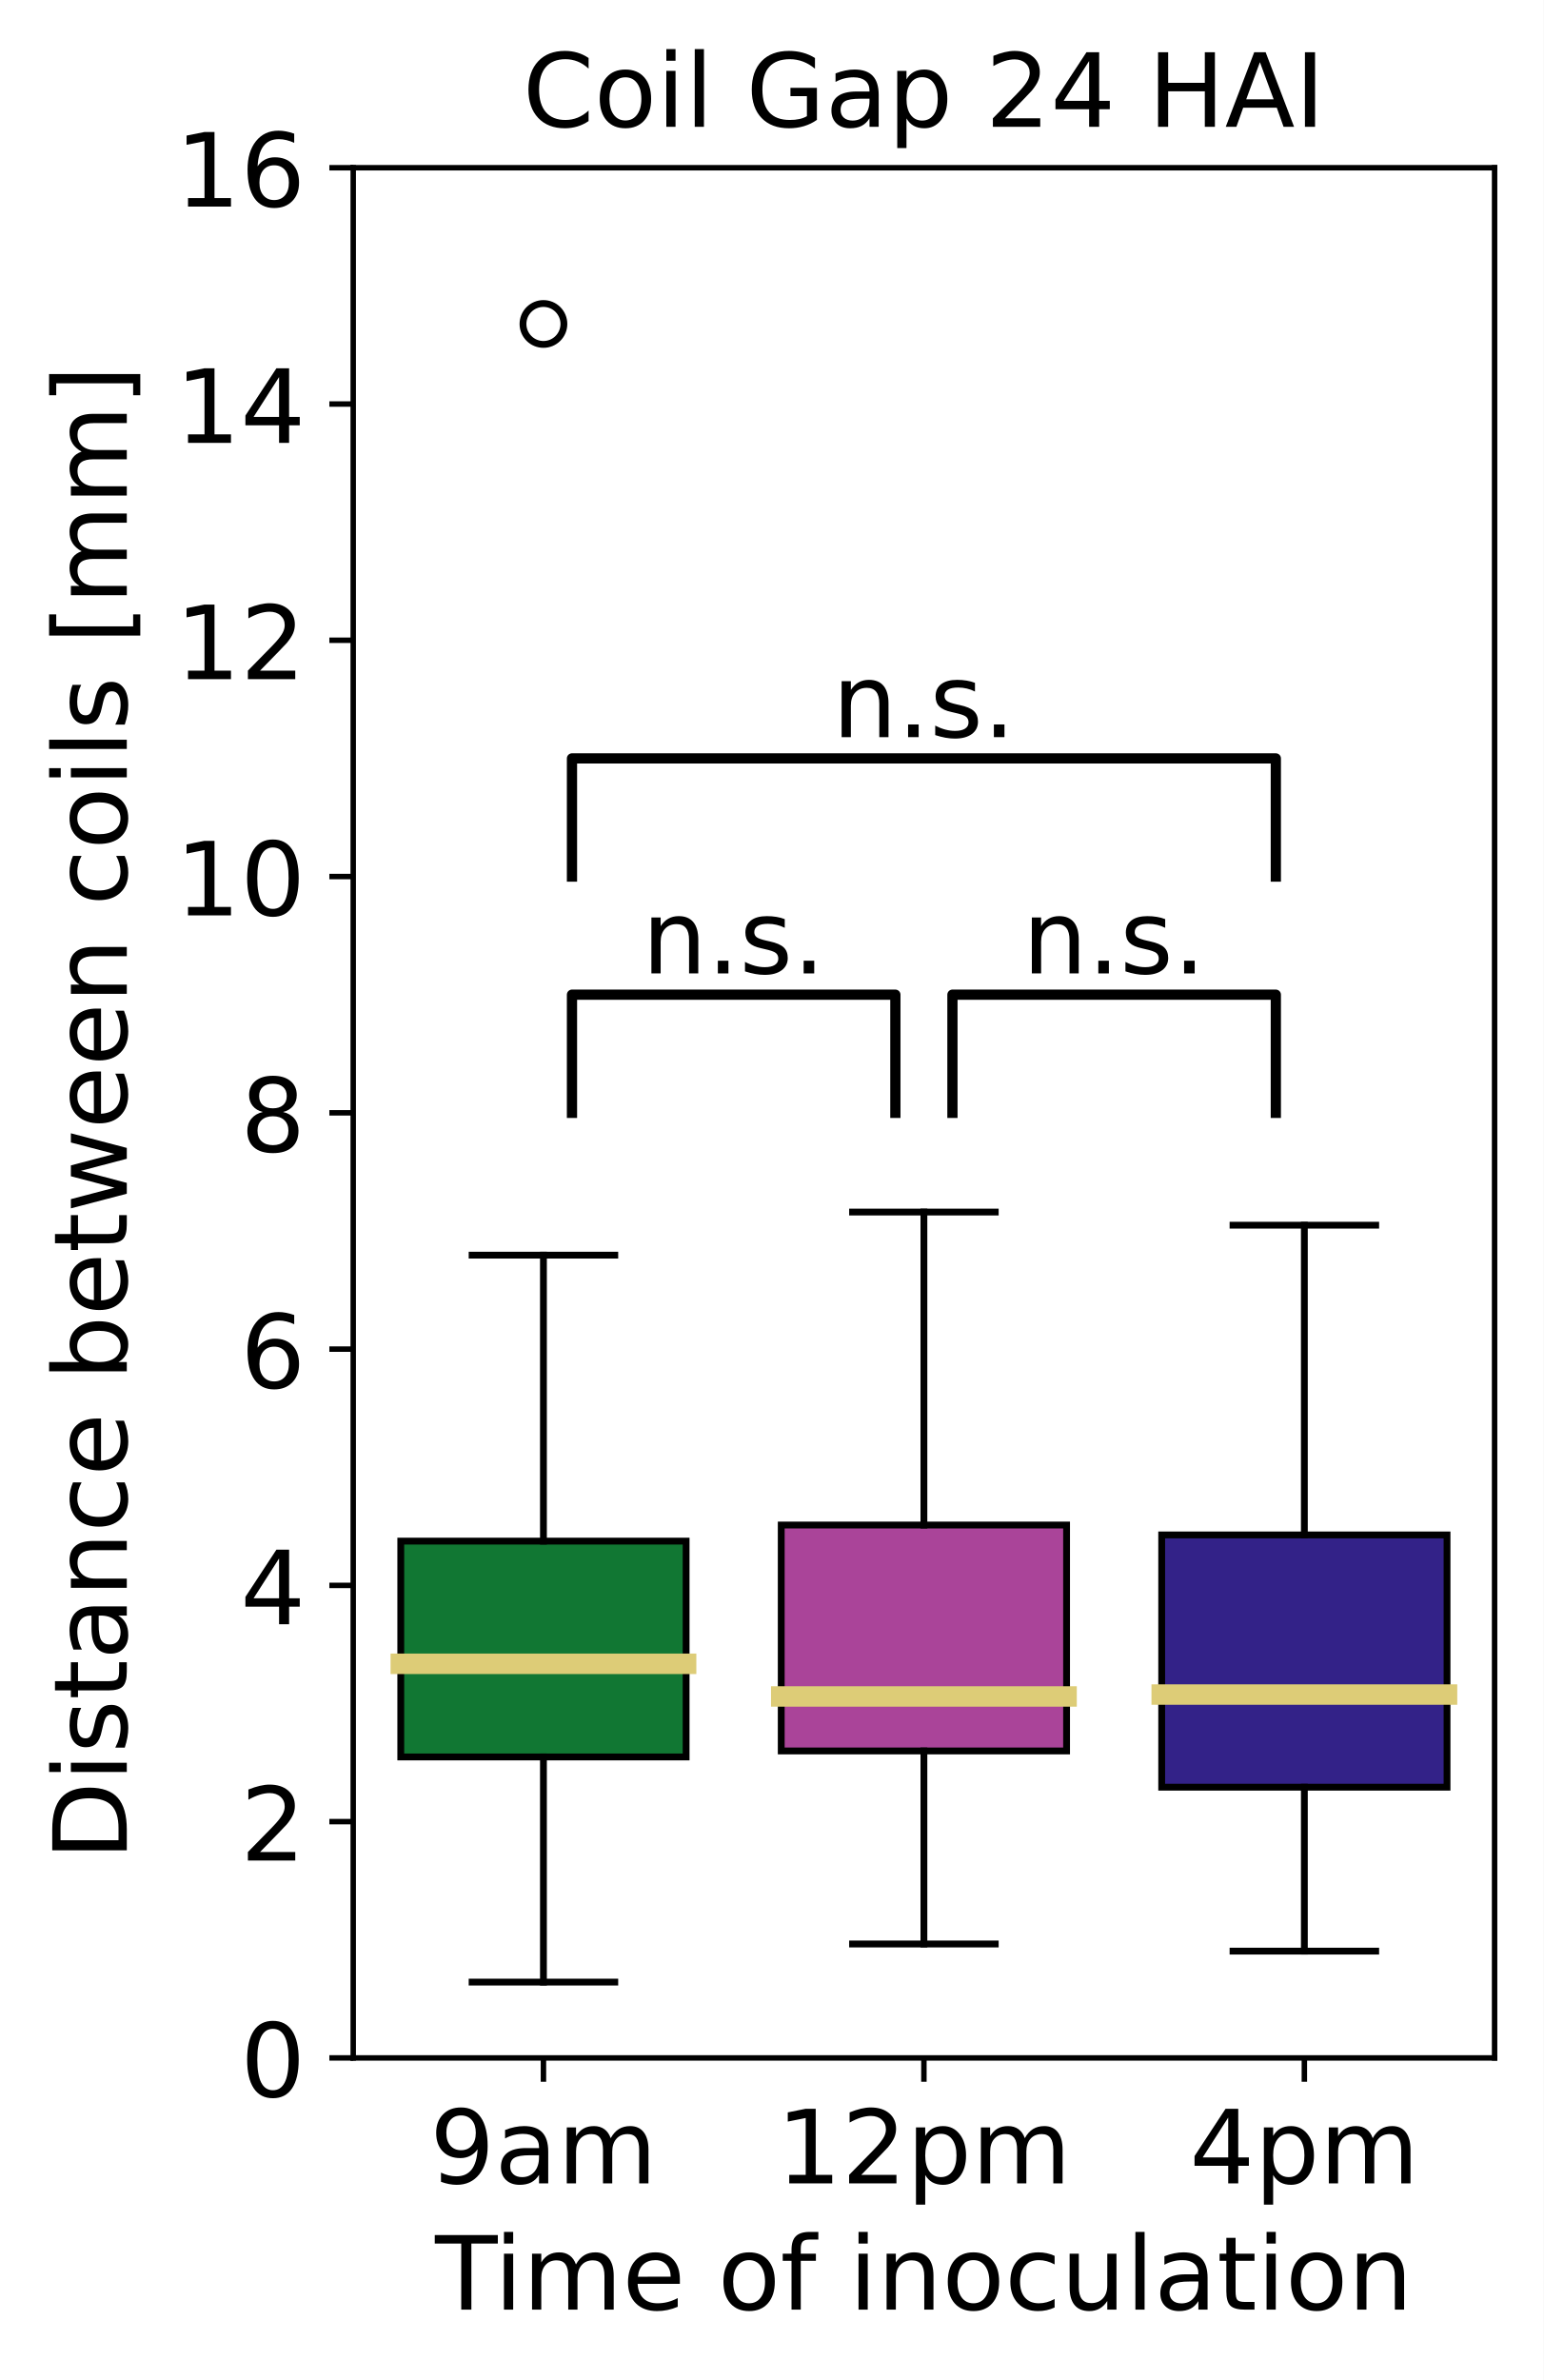
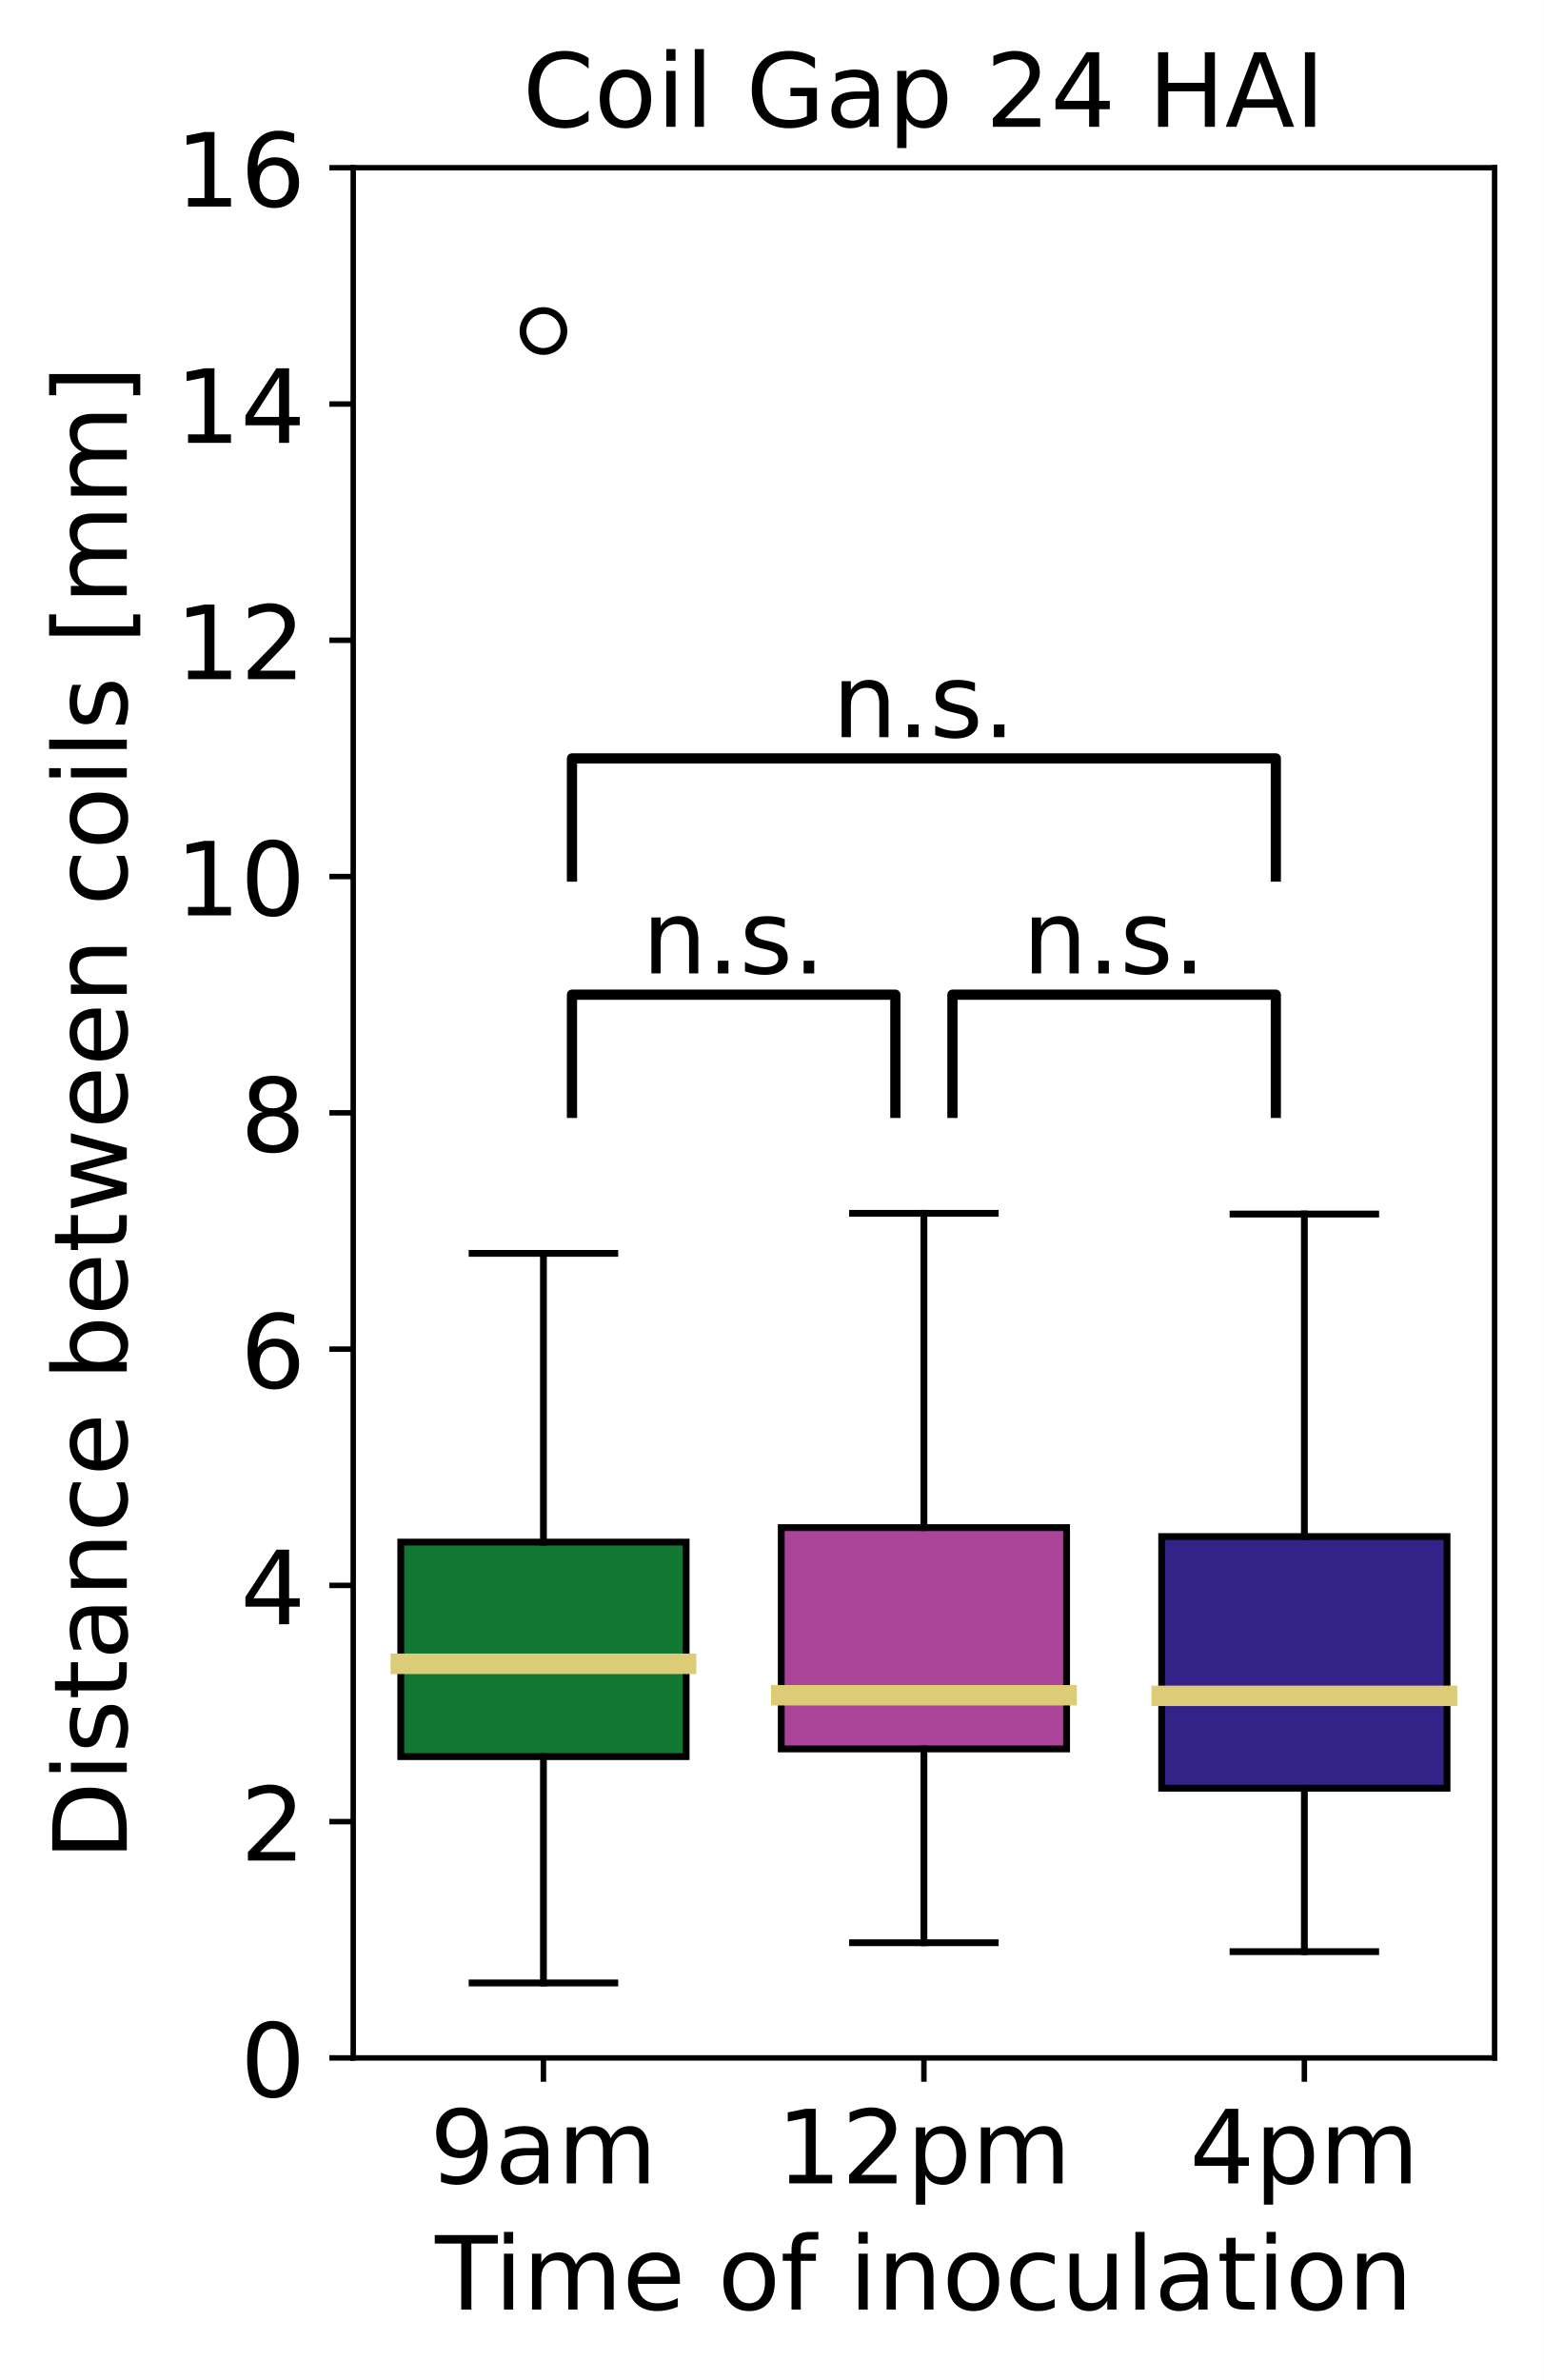
<svg xmlns="http://www.w3.org/2000/svg" xmlns:xlink="http://www.w3.org/1999/xlink" width="226.405pt" height="349.032pt" viewBox="0 0 226.405 349.032" version="1.1">
  <defs>
    <style type="text/css">*{stroke-linejoin: round; stroke-linecap: butt}</style>
  </defs>
  <g id="figure_1">
    <g id="patch_1">
      <path d="M 0 349.032  L 226.405 349.032  L 226.405 0  L 0 0  z " style="fill: #ffffff" />
    </g>
    <g id="axes_1">
      <g id="patch_2">
        <path d="M 51.805 301.798  L 219.205 301.798  L 219.205 24.598  L 51.805 24.598  z " style="fill: #ffffff" />
      </g>
      <g id="matplotlib.axis_1">
        <g id="xtick_1">
          <g id="line2d_1">
            <defs>
-               <path id="m63fb6e14e4" d="M 0 0  L 0 3.5  " style="stroke: #000000; stroke-width: 0.8" />
+               <path id="m968ebaaaaa" d="M 0 0  L 0 3.5  " style="stroke: #000000; stroke-width: 0.8" />
            </defs>
            <g>
-               <use xlink:href="#m63fb6e14e4" x="79.705" y="301.798" style="stroke: #000000; stroke-width: 0.8" />
+               <use xlink:href="#m968ebaaaaa" x="79.705" y="301.798" style="stroke: #000000; stroke-width: 0.8" />
            </g>
          </g>
          <g id="text_1">
            <g transform="translate(63.03125 320.1953) scale(0.15 -0.15)">
              <defs>
                <path id="DejaVuSans-39" d="M 703 97  L 703 672  Q 941 559 1184 500  Q 1428 441 1663 441  Q 2288 441 2617 861  Q 2947 1281 2994 2138  Q 2813 1869 2534 1725  Q 2256 1581 1919 1581  Q 1219 1581 811 2004  Q 403 2428 403 3163  Q 403 3881 828 4315  Q 1253 4750 1959 4750  Q 2769 4750 3195 4129  Q 3622 3509 3622 2328  Q 3622 1225 3098 567  Q 2575 -91 1691 -91  Q 1453 -91 1209 -44  Q 966 3 703 97  z M 1959 2075  Q 2384 2075 2632 2365  Q 2881 2656 2881 3163  Q 2881 3666 2632 3958  Q 2384 4250 1959 4250  Q 1534 4250 1286 3958  Q 1038 3666 1038 3163  Q 1038 2656 1286 2365  Q 1534 2075 1959 2075  z " transform="scale(0.015625)" />
                <path id="DejaVuSans-61" d="M 2194 1759  Q 1497 1759 1228 1600  Q 959 1441 959 1056  Q 959 750 1161 570  Q 1363 391 1709 391  Q 2188 391 2477 730  Q 2766 1069 2766 1631  L 2766 1759  L 2194 1759  z M 3341 1997  L 3341 0  L 2766 0  L 2766 531  Q 2569 213 2275 61  Q 1981 -91 1556 -91  Q 1019 -91 701 211  Q 384 513 384 1019  Q 384 1609 779 1909  Q 1175 2209 1959 2209  L 2766 2209  L 2766 2266  Q 2766 2663 2505 2880  Q 2244 3097 1772 3097  Q 1472 3097 1187 3025  Q 903 2953 641 2809  L 641 3341  Q 956 3463 1253 3523  Q 1550 3584 1831 3584  Q 2591 3584 2966 3190  Q 3341 2797 3341 1997  z " transform="scale(0.015625)" />
                <path id="DejaVuSans-6d" d="M 3328 2828  Q 3544 3216 3844 3400  Q 4144 3584 4550 3584  Q 5097 3584 5394 3201  Q 5691 2819 5691 2113  L 5691 0  L 5113 0  L 5113 2094  Q 5113 2597 4934 2840  Q 4756 3084 4391 3084  Q 3944 3084 3684 2787  Q 3425 2491 3425 1978  L 3425 0  L 2847 0  L 2847 2094  Q 2847 2600 2669 2842  Q 2491 3084 2119 3084  Q 1678 3084 1418 2786  Q 1159 2488 1159 1978  L 1159 0  L 581 0  L 581 3500  L 1159 3500  L 1159 2956  Q 1356 3278 1631 3431  Q 1906 3584 2284 3584  Q 2666 3584 2933 3390  Q 3200 3197 3328 2828  z " transform="scale(0.015625)" />
              </defs>
              <use xlink:href="#DejaVuSans-39" />
              <use xlink:href="#DejaVuSans-61" x="63.623" />
              <use xlink:href="#DejaVuSans-6d" x="124.902" />
            </g>
          </g>
        </g>
        <g id="xtick_2">
          <g id="line2d_2">
            <g>
-               <use xlink:href="#m63fb6e14e4" x="135.505" y="301.798" style="stroke: #000000; stroke-width: 0.8" />
+               <use xlink:href="#m968ebaaaaa" x="135.505" y="301.798" style="stroke: #000000; stroke-width: 0.8" />
            </g>
          </g>
          <g id="text_2">
            <g transform="translate(113.8941 320.1953) scale(0.15 -0.15)">
              <defs>
                <path id="DejaVuSans-31" d="M 794 531  L 1825 531  L 1825 4091  L 703 3866  L 703 4441  L 1819 4666  L 2450 4666  L 2450 531  L 3481 531  L 3481 0  L 794 0  L 794 531  z " transform="scale(0.015625)" />
                <path id="DejaVuSans-32" d="M 1228 531  L 3431 531  L 3431 0  L 469 0  L 469 531  Q 828 903 1448 1529  Q 2069 2156 2228 2338  Q 2531 2678 2651 2914  Q 2772 3150 2772 3378  Q 2772 3750 2511 3984  Q 2250 4219 1831 4219  Q 1534 4219 1204 4116  Q 875 4013 500 3803  L 500 4441  Q 881 4594 1212 4672  Q 1544 4750 1819 4750  Q 2544 4750 2975 4387  Q 3406 4025 3406 3419  Q 3406 3131 3298 2873  Q 3191 2616 2906 2266  Q 2828 2175 2409 1742  Q 1991 1309 1228 531  z " transform="scale(0.015625)" />
                <path id="DejaVuSans-70" d="M 1159 525  L 1159 -1331  L 581 -1331  L 581 3500  L 1159 3500  L 1159 2969  Q 1341 3281 1617 3432  Q 1894 3584 2278 3584  Q 2916 3584 3314 3078  Q 3713 2572 3713 1747  Q 3713 922 3314 415  Q 2916 -91 2278 -91  Q 1894 -91 1617 61  Q 1341 213 1159 525  z M 3116 1747  Q 3116 2381 2855 2742  Q 2594 3103 2138 3103  Q 1681 3103 1420 2742  Q 1159 2381 1159 1747  Q 1159 1113 1420 752  Q 1681 391 2138 391  Q 2594 391 2855 752  Q 3116 1113 3116 1747  z " transform="scale(0.015625)" />
              </defs>
              <use xlink:href="#DejaVuSans-31" />
              <use xlink:href="#DejaVuSans-32" x="63.623" />
              <use xlink:href="#DejaVuSans-70" x="127.246" />
              <use xlink:href="#DejaVuSans-6d" x="190.723" />
            </g>
          </g>
        </g>
        <g id="xtick_3">
          <g id="line2d_3">
            <g>
-               <use xlink:href="#m63fb6e14e4" x="191.305" y="301.798" style="stroke: #000000; stroke-width: 0.8" />
+               <use xlink:href="#m968ebaaaaa" x="191.305" y="301.798" style="stroke: #000000; stroke-width: 0.8" />
            </g>
          </g>
          <g id="text_3">
            <g transform="translate(174.466 320.1953) scale(0.15 -0.15)">
              <defs>
                <path id="DejaVuSans-34" d="M 2419 4116  L 825 1625  L 2419 1625  L 2419 4116  z M 2253 4666  L 3047 4666  L 3047 1625  L 3713 1625  L 3713 1100  L 3047 1100  L 3047 0  L 2419 0  L 2419 1100  L 313 1100  L 313 1709  L 2253 4666  z " transform="scale(0.015625)" />
              </defs>
              <use xlink:href="#DejaVuSans-34" />
              <use xlink:href="#DejaVuSans-70" x="63.623" />
              <use xlink:href="#DejaVuSans-6d" x="127.1" />
            </g>
          </g>
        </g>
        <g id="text_4">
          <g transform="translate(63.80938 338.7125) scale(0.15 -0.15)">
            <defs>
              <path id="DejaVuSans-54" d="M -19 4666  L 3928 4666  L 3928 4134  L 2272 4134  L 2272 0  L 1638 0  L 1638 4134  L -19 4134  L -19 4666  z " transform="scale(0.015625)" />
              <path id="DejaVuSans-69" d="M 603 3500  L 1178 3500  L 1178 0  L 603 0  L 603 3500  z M 603 4863  L 1178 4863  L 1178 4134  L 603 4134  L 603 4863  z " transform="scale(0.015625)" />
              <path id="DejaVuSans-65" d="M 3597 1894  L 3597 1613  L 953 1613  Q 991 1019 1311 708  Q 1631 397 2203 397  Q 2534 397 2845 478  Q 3156 559 3463 722  L 3463 178  Q 3153 47 2828 -22  Q 2503 -91 2169 -91  Q 1331 -91 842 396  Q 353 884 353 1716  Q 353 2575 817 3079  Q 1281 3584 2069 3584  Q 2775 3584 3186 3129  Q 3597 2675 3597 1894  z M 3022 2063  Q 3016 2534 2758 2815  Q 2500 3097 2075 3097  Q 1594 3097 1305 2825  Q 1016 2553 972 2059  L 3022 2063  z " transform="scale(0.015625)" />
              <path id="DejaVuSans-20" transform="scale(0.015625)" />
              <path id="DejaVuSans-6f" d="M 1959 3097  Q 1497 3097 1228 2736  Q 959 2375 959 1747  Q 959 1119 1226 758  Q 1494 397 1959 397  Q 2419 397 2687 759  Q 2956 1122 2956 1747  Q 2956 2369 2687 2733  Q 2419 3097 1959 3097  z M 1959 3584  Q 2709 3584 3137 3096  Q 3566 2609 3566 1747  Q 3566 888 3137 398  Q 2709 -91 1959 -91  Q 1206 -91 779 398  Q 353 888 353 1747  Q 353 2609 779 3096  Q 1206 3584 1959 3584  z " transform="scale(0.015625)" />
              <path id="DejaVuSans-66" d="M 2375 4863  L 2375 4384  L 1825 4384  Q 1516 4384 1395 4259  Q 1275 4134 1275 3809  L 1275 3500  L 2222 3500  L 2222 3053  L 1275 3053  L 1275 0  L 697 0  L 697 3053  L 147 3053  L 147 3500  L 697 3500  L 697 3744  Q 697 4328 969 4595  Q 1241 4863 1831 4863  L 2375 4863  z " transform="scale(0.015625)" />
              <path id="DejaVuSans-6e" d="M 3513 2113  L 3513 0  L 2938 0  L 2938 2094  Q 2938 2591 2744 2837  Q 2550 3084 2163 3084  Q 1697 3084 1428 2787  Q 1159 2491 1159 1978  L 1159 0  L 581 0  L 581 3500  L 1159 3500  L 1159 2956  Q 1366 3272 1645 3428  Q 1925 3584 2291 3584  Q 2894 3584 3203 3211  Q 3513 2838 3513 2113  z " transform="scale(0.015625)" />
              <path id="DejaVuSans-63" d="M 3122 3366  L 3122 2828  Q 2878 2963 2633 3030  Q 2388 3097 2138 3097  Q 1578 3097 1268 2742  Q 959 2388 959 1747  Q 959 1106 1268 751  Q 1578 397 2138 397  Q 2388 397 2633 464  Q 2878 531 3122 666  L 3122 134  Q 2881 22 2623 -34  Q 2366 -91 2075 -91  Q 1284 -91 818 406  Q 353 903 353 1747  Q 353 2603 823 3093  Q 1294 3584 2113 3584  Q 2378 3584 2631 3529  Q 2884 3475 3122 3366  z " transform="scale(0.015625)" />
              <path id="DejaVuSans-75" d="M 544 1381  L 544 3500  L 1119 3500  L 1119 1403  Q 1119 906 1312 657  Q 1506 409 1894 409  Q 2359 409 2629 706  Q 2900 1003 2900 1516  L 2900 3500  L 3475 3500  L 3475 0  L 2900 0  L 2900 538  Q 2691 219 2414 64  Q 2138 -91 1772 -91  Q 1169 -91 856 284  Q 544 659 544 1381  z M 1991 3584  L 1991 3584  z " transform="scale(0.015625)" />
              <path id="DejaVuSans-6c" d="M 603 4863  L 1178 4863  L 1178 0  L 603 0  L 603 4863  z " transform="scale(0.015625)" />
              <path id="DejaVuSans-74" d="M 1172 4494  L 1172 3500  L 2356 3500  L 2356 3053  L 1172 3053  L 1172 1153  Q 1172 725 1289 603  Q 1406 481 1766 481  L 2356 481  L 2356 0  L 1766 0  Q 1100 0 847 248  Q 594 497 594 1153  L 594 3053  L 172 3053  L 172 3500  L 594 3500  L 594 4494  L 1172 4494  z " transform="scale(0.015625)" />
            </defs>
            <use xlink:href="#DejaVuSans-54" />
            <use xlink:href="#DejaVuSans-69" x="57.959" />
            <use xlink:href="#DejaVuSans-6d" x="85.742" />
            <use xlink:href="#DejaVuSans-65" x="183.154" />
            <use xlink:href="#DejaVuSans-20" x="244.678" />
            <use xlink:href="#DejaVuSans-6f" x="276.465" />
            <use xlink:href="#DejaVuSans-66" x="337.646" />
            <use xlink:href="#DejaVuSans-20" x="372.852" />
            <use xlink:href="#DejaVuSans-69" x="404.639" />
            <use xlink:href="#DejaVuSans-6e" x="432.422" />
            <use xlink:href="#DejaVuSans-6f" x="495.801" />
            <use xlink:href="#DejaVuSans-63" x="556.982" />
            <use xlink:href="#DejaVuSans-75" x="611.963" />
            <use xlink:href="#DejaVuSans-6c" x="675.342" />
            <use xlink:href="#DejaVuSans-61" x="703.125" />
            <use xlink:href="#DejaVuSans-74" x="764.404" />
            <use xlink:href="#DejaVuSans-69" x="803.613" />
            <use xlink:href="#DejaVuSans-6f" x="831.396" />
            <use xlink:href="#DejaVuSans-6e" x="892.578" />
          </g>
        </g>
      </g>
      <g id="matplotlib.axis_2">
        <g id="ytick_1">
          <g id="line2d_4">
            <defs>
-               <path id="m95f7b59976" d="M 0 0  L -3.5 0  " style="stroke: #000000; stroke-width: 0.8" />
+               <path id="m09572a5647" d="M 0 0  L -3.5 0  " style="stroke: #000000; stroke-width: 0.8" />
            </defs>
            <g>
-               <use xlink:href="#m95f7b59976" x="51.805" y="301.798" style="stroke: #000000; stroke-width: 0.8" />
+               <use xlink:href="#m09572a5647" x="51.805" y="301.798" style="stroke: #000000; stroke-width: 0.8" />
            </g>
          </g>
          <g id="text_5">
            <g transform="translate(35.26094 307.4965) scale(0.15 -0.15)">
              <defs>
                <path id="DejaVuSans-30" d="M 2034 4250  Q 1547 4250 1301 3770  Q 1056 3291 1056 2328  Q 1056 1369 1301 889  Q 1547 409 2034 409  Q 2525 409 2770 889  Q 3016 1369 3016 2328  Q 3016 3291 2770 3770  Q 2525 4250 2034 4250  z M 2034 4750  Q 2819 4750 3233 4129  Q 3647 3509 3647 2328  Q 3647 1150 3233 529  Q 2819 -91 2034 -91  Q 1250 -91 836 529  Q 422 1150 422 2328  Q 422 3509 836 4129  Q 1250 4750 2034 4750  z " transform="scale(0.015625)" />
              </defs>
              <use xlink:href="#DejaVuSans-30" />
            </g>
          </g>
        </g>
        <g id="ytick_2">
          <g id="line2d_5">
            <g>
-               <use xlink:href="#m95f7b59976" x="51.805" y="267.148" style="stroke: #000000; stroke-width: 0.8" />
+               <use xlink:href="#m09572a5647" x="51.805" y="267.148" style="stroke: #000000; stroke-width: 0.8" />
            </g>
          </g>
          <g id="text_6">
            <g transform="translate(35.26094 272.8465) scale(0.15 -0.15)">
              <use xlink:href="#DejaVuSans-32" />
            </g>
          </g>
        </g>
        <g id="ytick_3">
          <g id="line2d_6">
            <g>
-               <use xlink:href="#m95f7b59976" x="51.805" y="232.498" style="stroke: #000000; stroke-width: 0.8" />
+               <use xlink:href="#m09572a5647" x="51.805" y="232.498" style="stroke: #000000; stroke-width: 0.8" />
            </g>
          </g>
          <g id="text_7">
            <g transform="translate(35.26094 238.1965) scale(0.15 -0.15)">
              <use xlink:href="#DejaVuSans-34" />
            </g>
          </g>
        </g>
        <g id="ytick_4">
          <g id="line2d_7">
            <g>
-               <use xlink:href="#m95f7b59976" x="51.805" y="197.848" style="stroke: #000000; stroke-width: 0.8" />
+               <use xlink:href="#m09572a5647" x="51.805" y="197.848" style="stroke: #000000; stroke-width: 0.8" />
            </g>
          </g>
          <g id="text_8">
            <g transform="translate(35.26094 203.5465) scale(0.15 -0.15)">
              <defs>
                <path id="DejaVuSans-36" d="M 2113 2584  Q 1688 2584 1439 2293  Q 1191 2003 1191 1497  Q 1191 994 1439 701  Q 1688 409 2113 409  Q 2538 409 2786 701  Q 3034 994 3034 1497  Q 3034 2003 2786 2293  Q 2538 2584 2113 2584  z M 3366 4563  L 3366 3988  Q 3128 4100 2886 4159  Q 2644 4219 2406 4219  Q 1781 4219 1451 3797  Q 1122 3375 1075 2522  Q 1259 2794 1537 2939  Q 1816 3084 2150 3084  Q 2853 3084 3261 2657  Q 3669 2231 3669 1497  Q 3669 778 3244 343  Q 2819 -91 2113 -91  Q 1303 -91 875 529  Q 447 1150 447 2328  Q 447 3434 972 4092  Q 1497 4750 2381 4750  Q 2619 4750 2861 4703  Q 3103 4656 3366 4563  z " transform="scale(0.015625)" />
              </defs>
              <use xlink:href="#DejaVuSans-36" />
            </g>
          </g>
        </g>
        <g id="ytick_5">
          <g id="line2d_8">
            <g>
-               <use xlink:href="#m95f7b59976" x="51.805" y="163.198" style="stroke: #000000; stroke-width: 0.8" />
+               <use xlink:href="#m09572a5647" x="51.805" y="163.198" style="stroke: #000000; stroke-width: 0.8" />
            </g>
          </g>
          <g id="text_9">
            <g transform="translate(35.26094 168.8965) scale(0.15 -0.15)">
              <defs>
                <path id="DejaVuSans-38" d="M 2034 2216  Q 1584 2216 1326 1975  Q 1069 1734 1069 1313  Q 1069 891 1326 650  Q 1584 409 2034 409  Q 2484 409 2743 651  Q 3003 894 3003 1313  Q 3003 1734 2745 1975  Q 2488 2216 2034 2216  z M 1403 2484  Q 997 2584 770 2862  Q 544 3141 544 3541  Q 544 4100 942 4425  Q 1341 4750 2034 4750  Q 2731 4750 3128 4425  Q 3525 4100 3525 3541  Q 3525 3141 3298 2862  Q 3072 2584 2669 2484  Q 3125 2378 3379 2068  Q 3634 1759 3634 1313  Q 3634 634 3220 271  Q 2806 -91 2034 -91  Q 1263 -91 848 271  Q 434 634 434 1313  Q 434 1759 690 2068  Q 947 2378 1403 2484  z M 1172 3481  Q 1172 3119 1398 2916  Q 1625 2713 2034 2713  Q 2441 2713 2670 2916  Q 2900 3119 2900 3481  Q 2900 3844 2670 4047  Q 2441 4250 2034 4250  Q 1625 4250 1398 4047  Q 1172 3844 1172 3481  z " transform="scale(0.015625)" />
              </defs>
              <use xlink:href="#DejaVuSans-38" />
            </g>
          </g>
        </g>
        <g id="ytick_6">
          <g id="line2d_9">
            <g>
-               <use xlink:href="#m95f7b59976" x="51.805" y="128.548" style="stroke: #000000; stroke-width: 0.8" />
+               <use xlink:href="#m09572a5647" x="51.805" y="128.548" style="stroke: #000000; stroke-width: 0.8" />
            </g>
          </g>
          <g id="text_10">
            <g transform="translate(25.71719 134.2465) scale(0.15 -0.15)">
              <use xlink:href="#DejaVuSans-31" />
              <use xlink:href="#DejaVuSans-30" x="63.623" />
            </g>
          </g>
        </g>
        <g id="ytick_7">
          <g id="line2d_10">
            <g>
-               <use xlink:href="#m95f7b59976" x="51.805" y="93.898" style="stroke: #000000; stroke-width: 0.8" />
+               <use xlink:href="#m09572a5647" x="51.805" y="93.898" style="stroke: #000000; stroke-width: 0.8" />
            </g>
          </g>
          <g id="text_11">
            <g transform="translate(25.71719 99.59648) scale(0.15 -0.15)">
              <use xlink:href="#DejaVuSans-31" />
              <use xlink:href="#DejaVuSans-32" x="63.623" />
            </g>
          </g>
        </g>
        <g id="ytick_8">
          <g id="line2d_11">
            <g>
-               <use xlink:href="#m95f7b59976" x="51.805" y="59.248" style="stroke: #000000; stroke-width: 0.8" />
+               <use xlink:href="#m09572a5647" x="51.805" y="59.248" style="stroke: #000000; stroke-width: 0.8" />
            </g>
          </g>
          <g id="text_12">
            <g transform="translate(25.71719 64.94648) scale(0.15 -0.15)">
              <use xlink:href="#DejaVuSans-31" />
              <use xlink:href="#DejaVuSans-34" x="63.623" />
            </g>
          </g>
        </g>
        <g id="ytick_9">
          <g id="line2d_12">
            <g>
-               <use xlink:href="#m95f7b59976" x="51.805" y="24.598" style="stroke: #000000; stroke-width: 0.8" />
+               <use xlink:href="#m09572a5647" x="51.805" y="24.598" style="stroke: #000000; stroke-width: 0.8" />
            </g>
          </g>
          <g id="text_13">
            <g transform="translate(25.71719 30.29648) scale(0.15 -0.15)">
              <use xlink:href="#DejaVuSans-31" />
              <use xlink:href="#DejaVuSans-36" x="63.623" />
            </g>
          </g>
        </g>
        <g id="text_14">
          <g transform="translate(18.59766 272.8254) rotate(-90) scale(0.15 -0.15)">
            <defs>
              <path id="DejaVuSans-44" d="M 1259 4147  L 1259 519  L 2022 519  Q 2988 519 3436 956  Q 3884 1394 3884 2338  Q 3884 3275 3436 3711  Q 2988 4147 2022 4147  L 1259 4147  z M 628 4666  L 1925 4666  Q 3281 4666 3915 4102  Q 4550 3538 4550 2338  Q 4550 1131 3912 565  Q 3275 0 1925 0  L 628 0  L 628 4666  z " transform="scale(0.015625)" />
              <path id="DejaVuSans-73" d="M 2834 3397  L 2834 2853  Q 2591 2978 2328 3040  Q 2066 3103 1784 3103  Q 1356 3103 1142 2972  Q 928 2841 928 2578  Q 928 2378 1081 2264  Q 1234 2150 1697 2047  L 1894 2003  Q 2506 1872 2764 1633  Q 3022 1394 3022 966  Q 3022 478 2636 193  Q 2250 -91 1575 -91  Q 1294 -91 989 -36  Q 684 19 347 128  L 347 722  Q 666 556 975 473  Q 1284 391 1588 391  Q 1994 391 2212 530  Q 2431 669 2431 922  Q 2431 1156 2273 1281  Q 2116 1406 1581 1522  L 1381 1569  Q 847 1681 609 1914  Q 372 2147 372 2553  Q 372 3047 722 3315  Q 1072 3584 1716 3584  Q 2034 3584 2315 3537  Q 2597 3491 2834 3397  z " transform="scale(0.015625)" />
              <path id="DejaVuSans-62" d="M 3116 1747  Q 3116 2381 2855 2742  Q 2594 3103 2138 3103  Q 1681 3103 1420 2742  Q 1159 2381 1159 1747  Q 1159 1113 1420 752  Q 1681 391 2138 391  Q 2594 391 2855 752  Q 3116 1113 3116 1747  z M 1159 2969  Q 1341 3281 1617 3432  Q 1894 3584 2278 3584  Q 2916 3584 3314 3078  Q 3713 2572 3713 1747  Q 3713 922 3314 415  Q 2916 -91 2278 -91  Q 1894 -91 1617 61  Q 1341 213 1159 525  L 1159 0  L 581 0  L 581 4863  L 1159 4863  L 1159 2969  z " transform="scale(0.015625)" />
              <path id="DejaVuSans-77" d="M 269 3500  L 844 3500  L 1563 769  L 2278 3500  L 2956 3500  L 3675 769  L 4391 3500  L 4966 3500  L 4050 0  L 3372 0  L 2619 2869  L 1863 0  L 1184 0  L 269 3500  z " transform="scale(0.015625)" />
              <path id="DejaVuSans-5b" d="M 550 4863  L 1875 4863  L 1875 4416  L 1125 4416  L 1125 -397  L 1875 -397  L 1875 -844  L 550 -844  L 550 4863  z " transform="scale(0.015625)" />
              <path id="DejaVuSans-5d" d="M 1947 4863  L 1947 -844  L 622 -844  L 622 -397  L 1369 -397  L 1369 4416  L 622 4416  L 622 4863  L 1947 4863  z " transform="scale(0.015625)" />
            </defs>
            <use xlink:href="#DejaVuSans-44" />
            <use xlink:href="#DejaVuSans-69" x="77.002" />
            <use xlink:href="#DejaVuSans-73" x="104.785" />
            <use xlink:href="#DejaVuSans-74" x="156.885" />
            <use xlink:href="#DejaVuSans-61" x="196.094" />
            <use xlink:href="#DejaVuSans-6e" x="257.373" />
            <use xlink:href="#DejaVuSans-63" x="320.752" />
            <use xlink:href="#DejaVuSans-65" x="375.732" />
            <use xlink:href="#DejaVuSans-20" x="437.256" />
            <use xlink:href="#DejaVuSans-62" x="469.043" />
            <use xlink:href="#DejaVuSans-65" x="532.52" />
            <use xlink:href="#DejaVuSans-74" x="594.043" />
            <use xlink:href="#DejaVuSans-77" x="633.252" />
            <use xlink:href="#DejaVuSans-65" x="715.039" />
            <use xlink:href="#DejaVuSans-65" x="776.562" />
            <use xlink:href="#DejaVuSans-6e" x="838.086" />
            <use xlink:href="#DejaVuSans-20" x="901.465" />
            <use xlink:href="#DejaVuSans-63" x="933.252" />
            <use xlink:href="#DejaVuSans-6f" x="988.232" />
            <use xlink:href="#DejaVuSans-69" x="1049.414" />
            <use xlink:href="#DejaVuSans-6c" x="1077.197" />
            <use xlink:href="#DejaVuSans-73" x="1104.98" />
            <use xlink:href="#DejaVuSans-20" x="1157.08" />
            <use xlink:href="#DejaVuSans-5b" x="1188.867" />
            <use xlink:href="#DejaVuSans-6d" x="1227.881" />
            <use xlink:href="#DejaVuSans-6d" x="1325.293" />
            <use xlink:href="#DejaVuSans-5d" x="1422.705" />
          </g>
        </g>
      </g>
      <g id="line2d_13">
-         <path d="M 83.89 163.198  L 83.89 145.873  L 131.32 145.873  L 131.32 163.198  " clip-path="url(#p5a33e5d346)" style="fill: none; stroke: #000000; stroke-width: 1.5; stroke-linecap: square" />
+         <path d="M 83.89 163.198  L 83.89 145.873  L 131.32 145.873  L 131.32 163.198  " clip-path="url(#p044a1aed43)" style="fill: none; stroke: #000000; stroke-width: 1.5; stroke-linecap: square" />
      </g>
      <g id="line2d_14">
-         <path d="M 83.89 128.548  L 83.89 111.223  L 187.12 111.223  L 187.12 128.548  " clip-path="url(#p5a33e5d346)" style="fill: none; stroke: #000000; stroke-width: 1.5; stroke-linecap: square" />
+         <path d="M 83.89 128.548  L 83.89 111.223  L 187.12 111.223  L 187.12 128.548  " clip-path="url(#p044a1aed43)" style="fill: none; stroke: #000000; stroke-width: 1.5; stroke-linecap: square" />
      </g>
      <g id="line2d_15">
-         <path d="M 139.69 163.198  L 139.69 145.873  L 187.12 145.873  L 187.12 163.198  " clip-path="url(#p5a33e5d346)" style="fill: none; stroke: #000000; stroke-width: 1.5; stroke-linecap: square" />
+         <path d="M 139.69 163.198  L 139.69 145.873  L 187.12 145.873  L 187.12 163.198  " clip-path="url(#p044a1aed43)" style="fill: none; stroke: #000000; stroke-width: 1.5; stroke-linecap: square" />
      </g>
      <g id="patch_3">
        <path d="M 51.805 301.798  L 51.805 24.598  " style="fill: none; stroke: #000000; stroke-width: 0.8; stroke-linejoin: miter; stroke-linecap: square" />
      </g>
      <g id="patch_4">
        <path d="M 219.205 301.798  L 219.205 24.598  " style="fill: none; stroke: #000000; stroke-width: 0.8; stroke-linejoin: miter; stroke-linecap: square" />
      </g>
      <g id="patch_5">
        <path d="M 51.805 301.798  L 219.205 301.798  " style="fill: none; stroke: #000000; stroke-width: 0.8; stroke-linejoin: miter; stroke-linecap: square" />
      </g>
      <g id="patch_6">
        <path d="M 51.805 24.598  L 219.205 24.598  " style="fill: none; stroke: #000000; stroke-width: 0.8; stroke-linejoin: miter; stroke-linecap: square" />
      </g>
      <g id="patch_7">
-         <path d="M 58.78 257.661  L 100.63 257.661  L 100.63 226.008  L 58.78 226.008  L 58.78 257.661  z " clip-path="url(#p5a33e5d346)" style="fill: #117733; stroke: #000000; stroke-linejoin: miter" />
+         <path d="M 58.78 257.613  L 100.63 257.613  L 100.63 226.152  L 58.78 226.152  L 58.78 257.613  z " clip-path="url(#p044a1aed43)" style="fill: #117733; stroke: #000000; stroke-linejoin: miter" />
      </g>
      <g id="line2d_16">
-         <path d="M 79.705 257.661  L 79.705 290.68  " clip-path="url(#p5a33e5d346)" style="fill: none; stroke: #000000; stroke-linecap: square" />
+         <path d="M 79.705 257.613  L 79.705 290.803  " clip-path="url(#p044a1aed43)" style="fill: none; stroke: #000000; stroke-linecap: square" />
      </g>
      <g id="line2d_17">
-         <path d="M 79.705 226.008  L 79.705 184.069  " clip-path="url(#p5a33e5d346)" style="fill: none; stroke: #000000; stroke-linecap: square" />
+         <path d="M 79.705 226.152  L 79.705 183.808  " clip-path="url(#p044a1aed43)" style="fill: none; stroke: #000000; stroke-linecap: square" />
      </g>
      <g id="line2d_18">
-         <path d="M 69.242 290.68  L 90.167 290.68  " clip-path="url(#p5a33e5d346)" style="fill: none; stroke: #000000; stroke-linecap: square" />
+         <path d="M 69.242 290.803  L 90.167 290.803  " clip-path="url(#p044a1aed43)" style="fill: none; stroke: #000000; stroke-linecap: square" />
      </g>
      <g id="line2d_19">
-         <path d="M 69.242 184.069  L 90.167 184.069  " clip-path="url(#p5a33e5d346)" style="fill: none; stroke: #000000; stroke-linecap: square" />
+         <path d="M 69.242 183.808  L 90.167 183.808  " clip-path="url(#p044a1aed43)" style="fill: none; stroke: #000000; stroke-linecap: square" />
      </g>
      <g id="line2d_20">
        <defs>
-           <path id="m0d01458c15" d="M 0 3  C 0.796 3 1.559 2.684 2.121 2.121  C 2.684 1.559 3 0.796 3 0  C 3 -0.796 2.684 -1.559 2.121 -2.121  C 1.559 -2.684 0.796 -3 0 -3  C -0.796 -3 -1.559 -2.684 -2.121 -2.121  C -2.684 -1.559 -3 -0.796 -3 0  C -3 0.796 -2.684 1.559 -2.121 2.121  C -1.559 2.684 -0.796 3 0 3  z " style="stroke: #000000" />
+           <path id="m4dd41e7b89" d="M 0 3  C 0.796 3 1.559 2.684 2.121 2.121  C 2.684 1.559 3 0.796 3 0  C 3 -0.796 2.684 -1.559 2.121 -2.121  C 1.559 -2.684 0.796 -3 0 -3  C -0.796 -3 -1.559 -2.684 -2.121 -2.121  C -2.684 -1.559 -3 -0.796 -3 0  C -3 0.796 -2.684 1.559 -2.121 2.121  C -1.559 2.684 -0.796 3 0 3  z " style="stroke: #000000" />
        </defs>
-         <g clip-path="url(#p5a33e5d346)">
-           <use xlink:href="#m0d01458c15" x="79.705" y="47.51" style="fill-opacity: 0; stroke: #000000" />
+         <g clip-path="url(#p044a1aed43)">
+           <use xlink:href="#m4dd41e7b89" x="79.705" y="48.544" style="fill-opacity: 0; stroke: #000000" />
        </g>
      </g>
      <g id="patch_8">
-         <path d="M 114.58 256.78  L 156.43 256.78  L 156.43 223.649  L 114.58 223.649  L 114.58 256.78  z " clip-path="url(#p5a33e5d346)" style="fill: #aa4499; stroke: #000000; stroke-linejoin: miter" />
+         <path d="M 114.58 256.484  L 156.43 256.484  L 156.43 224.029  L 114.58 224.029  L 114.58 256.484  z " clip-path="url(#p044a1aed43)" style="fill: #aa4499; stroke: #000000; stroke-linejoin: miter" />
      </g>
      <g id="line2d_21">
-         <path d="M 135.505 256.78  L 135.505 285.089  " clip-path="url(#p5a33e5d346)" style="fill: none; stroke: #000000; stroke-linecap: square" />
+         <path d="M 135.505 256.484  L 135.505 284.907  " clip-path="url(#p044a1aed43)" style="fill: none; stroke: #000000; stroke-linecap: square" />
      </g>
      <g id="line2d_22">
-         <path d="M 135.505 223.649  L 135.505 177.75  " clip-path="url(#p5a33e5d346)" style="fill: none; stroke: #000000; stroke-linecap: square" />
+         <path d="M 135.505 224.029  L 135.505 177.936  " clip-path="url(#p044a1aed43)" style="fill: none; stroke: #000000; stroke-linecap: square" />
      </g>
      <g id="line2d_23">
-         <path d="M 125.042 285.089  L 145.967 285.089  " clip-path="url(#p5a33e5d346)" style="fill: none; stroke: #000000; stroke-linecap: square" />
+         <path d="M 125.042 284.907  L 145.967 284.907  " clip-path="url(#p044a1aed43)" style="fill: none; stroke: #000000; stroke-linecap: square" />
      </g>
      <g id="line2d_24">
-         <path d="M 125.042 177.75  L 145.967 177.75  " clip-path="url(#p5a33e5d346)" style="fill: none; stroke: #000000; stroke-linecap: square" />
+         <path d="M 125.042 177.936  L 145.967 177.936  " clip-path="url(#p044a1aed43)" style="fill: none; stroke: #000000; stroke-linecap: square" />
      </g>
      <g id="line2d_25" />
      <g id="patch_9">
-         <path d="M 170.38 262.095  L 212.23 262.095  L 212.23 225.1  L 170.38 225.1  L 170.38 262.095  z " clip-path="url(#p5a33e5d346)" style="fill: #332288; stroke: #000000; stroke-linejoin: miter" />
+         <path d="M 170.38 262.247  L 212.23 262.247  L 212.23 225.341  L 170.38 225.341  L 170.38 262.247  z " clip-path="url(#p044a1aed43)" style="fill: #332288; stroke: #000000; stroke-linejoin: miter" />
      </g>
      <g id="line2d_26">
-         <path d="M 191.305 262.095  L 191.305 286.138  " clip-path="url(#p5a33e5d346)" style="fill: none; stroke: #000000; stroke-linecap: square" />
+         <path d="M 191.305 262.247  L 191.305 286.21  " clip-path="url(#p044a1aed43)" style="fill: none; stroke: #000000; stroke-linecap: square" />
      </g>
      <g id="line2d_27">
-         <path d="M 191.305 225.1  L 191.305 179.677  " clip-path="url(#p5a33e5d346)" style="fill: none; stroke: #000000; stroke-linecap: square" />
+         <path d="M 191.305 225.341  L 191.305 178.042  " clip-path="url(#p044a1aed43)" style="fill: none; stroke: #000000; stroke-linecap: square" />
      </g>
      <g id="line2d_28">
-         <path d="M 180.842 286.138  L 201.767 286.138  " clip-path="url(#p5a33e5d346)" style="fill: none; stroke: #000000; stroke-linecap: square" />
+         <path d="M 180.842 286.21  L 201.767 286.21  " clip-path="url(#p044a1aed43)" style="fill: none; stroke: #000000; stroke-linecap: square" />
      </g>
      <g id="line2d_29">
-         <path d="M 180.842 179.677  L 201.767 179.677  " clip-path="url(#p5a33e5d346)" style="fill: none; stroke: #000000; stroke-linecap: square" />
+         <path d="M 180.842 178.042  L 201.767 178.042  " clip-path="url(#p044a1aed43)" style="fill: none; stroke: #000000; stroke-linecap: square" />
      </g>
      <g id="line2d_30" />
      <g id="text_15">
        <g transform="translate(94.17734 142.7531) scale(0.15 -0.15)">
          <defs>
            <path id="DejaVuSans-2e" d="M 684 794  L 1344 794  L 1344 0  L 684 0  L 684 794  z " transform="scale(0.015625)" />
          </defs>
          <use xlink:href="#DejaVuSans-6e" />
          <use xlink:href="#DejaVuSans-2e" x="63.379" />
          <use xlink:href="#DejaVuSans-73" x="95.166" />
          <use xlink:href="#DejaVuSans-2e" x="147.266" />
        </g>
      </g>
      <g id="text_16">
        <g transform="translate(122.0773 108.1031) scale(0.15 -0.15)">
          <use xlink:href="#DejaVuSans-6e" />
          <use xlink:href="#DejaVuSans-2e" x="63.379" />
          <use xlink:href="#DejaVuSans-73" x="95.166" />
          <use xlink:href="#DejaVuSans-2e" x="147.266" />
        </g>
      </g>
      <g id="text_17">
        <g transform="translate(149.9773 142.7531) scale(0.15 -0.15)">
          <use xlink:href="#DejaVuSans-6e" />
          <use xlink:href="#DejaVuSans-2e" x="63.379" />
          <use xlink:href="#DejaVuSans-73" x="95.166" />
          <use xlink:href="#DejaVuSans-2e" x="147.266" />
        </g>
      </g>
      <g id="text_18">
        <g transform="translate(76.66484 18.59766) scale(0.15 -0.15)">
          <defs>
            <path id="DejaVuSans-43" d="M 4122 4306  L 4122 3641  Q 3803 3938 3442 4084  Q 3081 4231 2675 4231  Q 1875 4231 1450 3742  Q 1025 3253 1025 2328  Q 1025 1406 1450 917  Q 1875 428 2675 428  Q 3081 428 3442 575  Q 3803 722 4122 1019  L 4122 359  Q 3791 134 3420 21  Q 3050 -91 2638 -91  Q 1578 -91 968 557  Q 359 1206 359 2328  Q 359 3453 968 4101  Q 1578 4750 2638 4750  Q 3056 4750 3426 4639  Q 3797 4528 4122 4306  z " transform="scale(0.015625)" />
            <path id="DejaVuSans-47" d="M 3809 666  L 3809 1919  L 2778 1919  L 2778 2438  L 4434 2438  L 4434 434  Q 4069 175 3628 42  Q 3188 -91 2688 -91  Q 1594 -91 976 548  Q 359 1188 359 2328  Q 359 3472 976 4111  Q 1594 4750 2688 4750  Q 3144 4750 3555 4637  Q 3966 4525 4313 4306  L 4313 3634  Q 3963 3931 3569 4081  Q 3175 4231 2741 4231  Q 1884 4231 1454 3753  Q 1025 3275 1025 2328  Q 1025 1384 1454 906  Q 1884 428 2741 428  Q 3075 428 3337 486  Q 3600 544 3809 666  z " transform="scale(0.015625)" />
            <path id="DejaVuSans-48" d="M 628 4666  L 1259 4666  L 1259 2753  L 3553 2753  L 3553 4666  L 4184 4666  L 4184 0  L 3553 0  L 3553 2222  L 1259 2222  L 1259 0  L 628 0  L 628 4666  z " transform="scale(0.015625)" />
            <path id="DejaVuSans-41" d="M 2188 4044  L 1331 1722  L 3047 1722  L 2188 4044  z M 1831 4666  L 2547 4666  L 4325 0  L 3669 0  L 3244 1197  L 1141 1197  L 716 0  L 50 0  L 1831 4666  z " transform="scale(0.015625)" />
            <path id="DejaVuSans-49" d="M 628 4666  L 1259 4666  L 1259 0  L 628 0  L 628 4666  z " transform="scale(0.015625)" />
          </defs>
          <use xlink:href="#DejaVuSans-43" />
          <use xlink:href="#DejaVuSans-6f" x="69.824" />
          <use xlink:href="#DejaVuSans-69" x="131.006" />
          <use xlink:href="#DejaVuSans-6c" x="158.789" />
          <use xlink:href="#DejaVuSans-20" x="186.572" />
          <use xlink:href="#DejaVuSans-47" x="218.359" />
          <use xlink:href="#DejaVuSans-61" x="295.85" />
          <use xlink:href="#DejaVuSans-70" x="357.129" />
          <use xlink:href="#DejaVuSans-20" x="420.605" />
          <use xlink:href="#DejaVuSans-32" x="452.393" />
          <use xlink:href="#DejaVuSans-34" x="516.016" />
          <use xlink:href="#DejaVuSans-20" x="579.639" />
          <use xlink:href="#DejaVuSans-48" x="611.426" />
          <use xlink:href="#DejaVuSans-41" x="686.621" />
          <use xlink:href="#DejaVuSans-49" x="755.029" />
        </g>
      </g>
      <g id="line2d_31">
-         <path d="M 58.78 244  L 100.63 244  " clip-path="url(#p5a33e5d346)" style="fill: none; stroke: #ddcc77; stroke-width: 3; stroke-linecap: square" />
+         <path d="M 58.78 244.001  L 100.63 244.001  " clip-path="url(#p044a1aed43)" style="fill: none; stroke: #ddcc77; stroke-width: 3; stroke-linecap: square" />
      </g>
      <g id="line2d_32">
-         <path d="M 114.58 248.788  L 156.43 248.788  " clip-path="url(#p5a33e5d346)" style="fill: none; stroke: #ddcc77; stroke-width: 3; stroke-linecap: square" />
+         <path d="M 114.58 248.614  L 156.43 248.614  " clip-path="url(#p044a1aed43)" style="fill: none; stroke: #ddcc77; stroke-width: 3; stroke-linecap: square" />
      </g>
      <g id="line2d_33">
-         <path d="M 170.38 248.512  L 212.23 248.512  " clip-path="url(#p5a33e5d346)" style="fill: none; stroke: #ddcc77; stroke-width: 3; stroke-linecap: square" />
+         <path d="M 170.38 248.694  L 212.23 248.694  " clip-path="url(#p044a1aed43)" style="fill: none; stroke: #ddcc77; stroke-width: 3; stroke-linecap: square" />
      </g>
    </g>
  </g>
  <defs>
-     <clipPath id="p5a33e5d346">
+     <clipPath id="p044a1aed43">
      <rect x="51.805" y="24.598" width="167.4" height="277.2" />
    </clipPath>
  </defs>
</svg>
